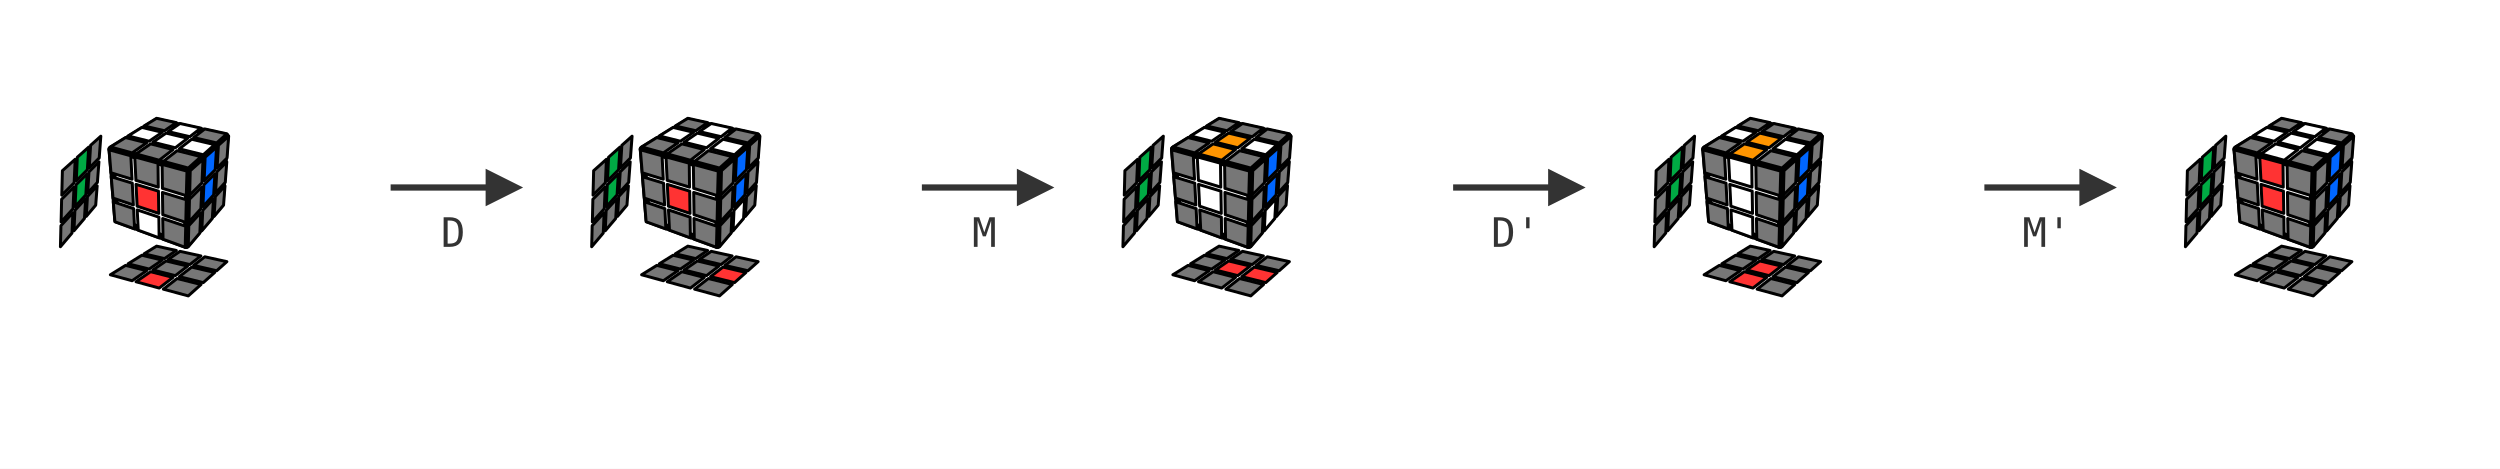
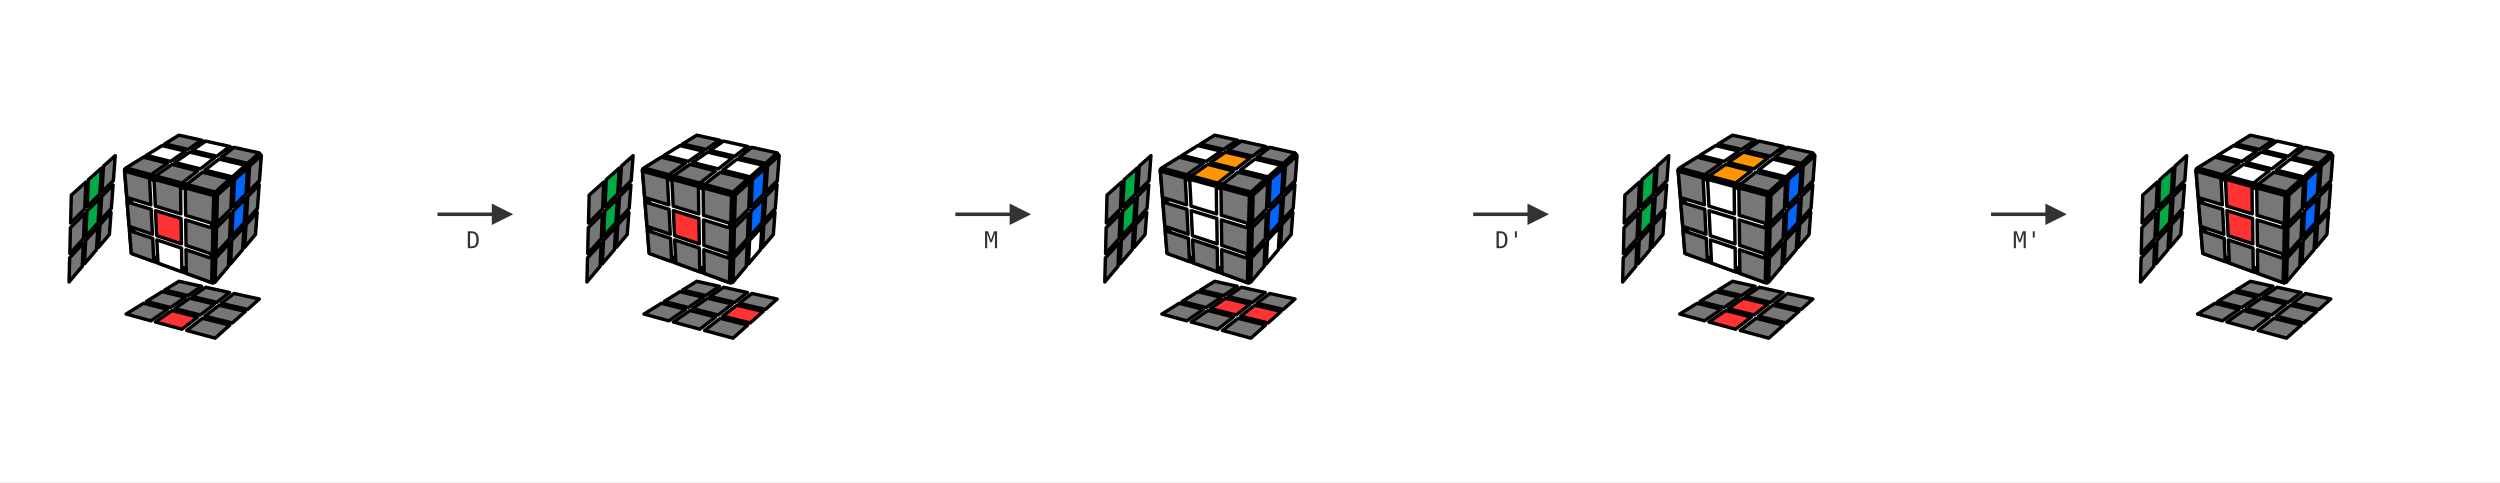
- <svg xmlns="http://www.w3.org/2000/svg" width="800" height="150" viewBox="0 0 800 150">
-   <rect fill="#FFFFFF" x="0" y="0" width="800" height="150" />
+ <svg xmlns="http://www.w3.org/2000/svg" width="1400" height="270" viewBox="0 0 1400 270">
+   <rect fill="#FFFFFF" x="0" y="0" width="1400" height="270" />
  <defs>
    <marker id="arrow" viewBox="0 0 10 10" refX="8" refY="5" markerWidth="6" markerHeight="6" orient="auto-start-reverse">
      <path d="M 0 0 L 10 5 L 0 10 z" fill="#333333" />
    </marker>
  </defs>
-   <g transform="translate(54.54545,57.27273) scale(27.27273)" style="stroke:#000000;stroke-width:0.035;stroke-linejoin:round;stroke-linecap:round">
+   <g transform="translate(109.0909,114.5455) scale(54.54545)" style="stroke:#000000;stroke-width:0.035;stroke-linejoin:round;stroke-linecap:round">
    <polygon fill="none" stroke="#000000" stroke-width="0.08" points="0.207,-0.103 0.654,-0.502 0.594,0.297 0.185,0.781" />
    <polygon fill="none" stroke="#000000" stroke-width="0.08" points="-0.161,-0.682 0.654,-0.502 0.207,-0.103 -0.699,-0.35" />
    <polygon fill="none" stroke="#000000" stroke-width="0.08" points="-0.699,-0.35 0.207,-0.103 0.185,0.781 -0.63,0.484" />
    <polygon fill="#777777" stroke="#000000" points="0.232,-0.097 0.382,-0.231 0.37,0.045 0.225,0.19" />
    <polygon fill="#0066FF" stroke="#000000" points="0.407,-0.255 0.541,-0.374 0.525,-0.108 0.395,0.022" />
    <polygon fill="#777777" stroke="#000000" points="0.563,-0.395 0.683,-0.502 0.664,-0.246 0.547,-0.129" />
    <polygon fill="#777777" stroke="#000000" points="0.223,0.238 0.368,0.093 0.357,0.35 0.217,0.504" />
    <polygon fill="#0066FF" stroke="#000000" points="0.392,0.068 0.522,-0.061 0.507,0.187 0.381,0.325" />
    <polygon fill="#777777" stroke="#000000" points="0.544,-0.084 0.661,-0.201 0.643,0.04 0.529,0.165" />
    <polygon fill="#777777" stroke="#000000" points="0.215,0.548 0.355,0.395 0.345,0.634 0.209,0.795" />
    <polygon fill="#777777" stroke="#000000" points="0.379,0.368 0.505,0.23 0.491,0.463 0.368,0.608" />
    <polygon fill="#777777" stroke="#000000" points="0.526,0.206 0.64,0.081 0.623,0.307 0.512,0.439" />
    <polygon fill="#777777" stroke="#000000" points="-0.163,-0.712 0.069,-0.661 -0.07,-0.566 -0.309,-0.622" />
    <polygon fill="#FFFFFF" stroke="#000000" points="0.112,-0.651 0.357,-0.597 0.227,-0.496 -0.027,-0.556" />
    <polygon fill="#777777" stroke="#000000" points="0.403,-0.587 0.662,-0.53 0.542,-0.423 0.272,-0.486" />
    <polygon fill="#FFFFFF" stroke="#000000" points="-0.336,-0.605 -0.096,-0.548 -0.25,-0.443 -0.497,-0.505" />
    <polygon fill="#FFFFFF" stroke="#000000" points="-0.052,-0.538 0.202,-0.478 0.057,-0.366 -0.206,-0.432" />
    <polygon fill="#FFFFFF" stroke="#000000" points="0.249,-0.466 0.519,-0.403 0.385,-0.284 0.104,-0.354" />
    <polygon fill="#777777" stroke="#000000" points="-0.527,-0.486 -0.279,-0.424 -0.45,-0.306 -0.705,-0.376" />
    <polygon fill="#777777" stroke="#000000" points="-0.233,-0.412 0.03,-0.345 -0.132,-0.22 -0.404,-0.294" />
    <polygon fill="#777777" stroke="#000000" points="0.078,-0.332 0.359,-0.262 0.209,-0.128 -0.083,-0.207" />
    <polygon fill="#777777" stroke="#000000" points="-0.72,-0.342 -0.465,-0.272 -0.451,0.003 -0.698,-0.073" />
    <polygon fill="#777777" stroke="#000000" points="-0.419,-0.259 -0.146,-0.185 -0.143,0.096 -0.405,0.016" />
    <polygon fill="#777777" stroke="#000000" points="-0.098,-0.171 0.194,-0.092 0.186,0.196 -0.094,0.11" />
    <polygon fill="#777777" stroke="#000000" points="-0.695,-0.026 -0.448,0.049 -0.435,0.305 -0.674,0.224" />
    <polygon fill="#FF3333" stroke="#000000" points="-0.404,0.063 -0.141,0.143 -0.137,0.404 -0.391,0.319" />
    <polygon fill="#777777" stroke="#000000" points="-0.094,0.158 0.186,0.244 0.18,0.51 -0.09,0.419" />
    <polygon fill="#777777" stroke="#000000" points="-0.671,0.268 -0.432,0.348 -0.421,0.586 -0.652,0.502" />
    <polygon fill="#FFFFFF" stroke="#000000" points="-0.39,0.363 -0.136,0.448 -0.133,0.691 -0.378,0.601" />
    <polygon fill="#777777" stroke="#000000" points="-0.091,0.464 0.179,0.555 0.173,0.802 -0.087,0.707" />
    <polygon fill="#777777" stroke="#000000" points="-1.268,-0.097 -1.118,-0.231 -1.13,0.045 -1.275,0.19" />
    <polygon fill="#00AA44" stroke="#000000" points="-1.093,-0.255 -0.959,-0.374 -0.975,-0.108 -1.105,0.022" />
    <polygon fill="#777777" stroke="#000000" points="-0.937,-0.395 -0.817,-0.502 -0.836,-0.246 -0.953,-0.129" />
    <polygon fill="#777777" stroke="#000000" points="-1.277,0.238 -1.132,0.093 -1.143,0.35 -1.283,0.504" />
    <polygon fill="#00AA44" stroke="#000000" points="-1.108,0.068 -0.978,-0.061 -0.993,0.187 -1.119,0.325" />
    <polygon fill="#777777" stroke="#000000" points="-0.956,-0.084 -0.839,-0.201 -0.857,0.04 -0.971,0.165" />
    <polygon fill="#777777" stroke="#000000" points="-1.285,0.548 -1.145,0.395 -1.155,0.634 -1.291,0.795" />
    <polygon fill="#777777" stroke="#000000" points="-1.121,0.368 -0.995,0.23 -1.009,0.463 -1.132,0.608" />
    <polygon fill="#777777" stroke="#000000" points="-0.974,0.206 -0.86,0.081 -0.877,0.307 -0.988,0.439" />
    <polygon fill="#777777" stroke="#000000" points="-0.163,0.788 0.069,0.839 -0.07,0.934 -0.309,0.878" />
    <polygon fill="#777777" stroke="#000000" points="0.112,0.849 0.357,0.903 0.227,1.004 -0.027,0.944" />
    <polygon fill="#777777" stroke="#000000" points="0.403,0.913 0.662,0.97 0.542,1.077 0.272,1.014" />
    <polygon fill="#777777" stroke="#000000" points="-0.336,0.895 -0.096,0.952 -0.25,1.057 -0.497,0.995" />
    <polygon fill="#777777" stroke="#000000" points="-0.052,0.962 0.202,1.022 0.057,1.134 -0.206,1.068" />
    <polygon fill="#777777" stroke="#000000" points="0.249,1.034 0.519,1.097 0.385,1.216 0.104,1.146" />
    <polygon fill="#777777" stroke="#000000" points="-0.527,1.014 -0.279,1.076 -0.45,1.194 -0.705,1.124" />
    <polygon fill="#FF3333" stroke="#000000" points="-0.233,1.088 0.03,1.155 -0.132,1.28 -0.404,1.206" />
    <polygon fill="#777777" stroke="#000000" points="0.078,1.168 0.359,1.238 0.209,1.372 -0.083,1.293" />
  </g>
-   <line x1="125" y1="60.0" x2="165" y2="60.0" stroke="#333333" stroke-width="2" marker-end="url(#arrow)" />
-   <text x="145.0" y="79.0" text-anchor="middle" font-family="monospace" font-size="13" fill="#333333">D</text>
-   <g transform="translate(224.5455,57.27273) scale(27.27273)" style="stroke:#000000;stroke-width:0.035;stroke-linejoin:round;stroke-linecap:round">
+   <line x1="245" y1="120.0" x2="285" y2="120.0" stroke="#333333" stroke-width="2" marker-end="url(#arrow)" />
+   <text x="265.0" y="139.0" text-anchor="middle" font-family="monospace" font-size="13" fill="#333333">D</text>
+   <g transform="translate(399.0909,114.5455) scale(54.54545)" style="stroke:#000000;stroke-width:0.035;stroke-linejoin:round;stroke-linecap:round">
    <polygon fill="none" stroke="#000000" stroke-width="0.08" points="0.207,-0.103 0.654,-0.502 0.594,0.297 0.185,0.781" />
    <polygon fill="none" stroke="#000000" stroke-width="0.08" points="-0.161,-0.682 0.654,-0.502 0.207,-0.103 -0.699,-0.35" />
    <polygon fill="none" stroke="#000000" stroke-width="0.08" points="-0.699,-0.35 0.207,-0.103 0.185,0.781 -0.63,0.484" />
    <polygon fill="#777777" stroke="#000000" points="0.232,-0.097 0.382,-0.231 0.37,0.045 0.225,0.19" />
    <polygon fill="#0066FF" stroke="#000000" points="0.407,-0.255 0.541,-0.374 0.525,-0.108 0.395,0.022" />
    <polygon fill="#777777" stroke="#000000" points="0.563,-0.395 0.683,-0.502 0.664,-0.246 0.547,-0.129" />
    <polygon fill="#777777" stroke="#000000" points="0.223,0.238 0.368,0.093 0.357,0.35 0.217,0.504" />
    <polygon fill="#0066FF" stroke="#000000" points="0.392,0.068 0.522,-0.061 0.507,0.187 0.381,0.325" />
    <polygon fill="#777777" stroke="#000000" points="0.544,-0.084 0.661,-0.201 0.643,0.04 0.529,0.165" />
    <polygon fill="#777777" stroke="#000000" points="0.215,0.548 0.355,0.395 0.345,0.634 0.209,0.795" />
    <polygon fill="#FFFFFF" stroke="#000000" points="0.379,0.368 0.505,0.23 0.491,0.463 0.368,0.608" />
    <polygon fill="#777777" stroke="#000000" points="0.526,0.206 0.64,0.081 0.623,0.307 0.512,0.439" />
    <polygon fill="#777777" stroke="#000000" points="-0.163,-0.712 0.069,-0.661 -0.07,-0.566 -0.309,-0.622" />
    <polygon fill="#FFFFFF" stroke="#000000" points="0.112,-0.651 0.357,-0.597 0.227,-0.496 -0.027,-0.556" />
    <polygon fill="#777777" stroke="#000000" points="0.403,-0.587 0.662,-0.53 0.542,-0.423 0.272,-0.486" />
    <polygon fill="#FFFFFF" stroke="#000000" points="-0.336,-0.605 -0.096,-0.548 -0.25,-0.443 -0.497,-0.505" />
    <polygon fill="#FFFFFF" stroke="#000000" points="-0.052,-0.538 0.202,-0.478 0.057,-0.366 -0.206,-0.432" />
    <polygon fill="#FFFFFF" stroke="#000000" points="0.249,-0.466 0.519,-0.403 0.385,-0.284 0.104,-0.354" />
    <polygon fill="#777777" stroke="#000000" points="-0.527,-0.486 -0.279,-0.424 -0.45,-0.306 -0.705,-0.376" />
    <polygon fill="#777777" stroke="#000000" points="-0.233,-0.412 0.03,-0.345 -0.132,-0.22 -0.404,-0.294" />
    <polygon fill="#777777" stroke="#000000" points="0.078,-0.332 0.359,-0.262 0.209,-0.128 -0.083,-0.207" />
    <polygon fill="#777777" stroke="#000000" points="-0.72,-0.342 -0.465,-0.272 -0.451,0.003 -0.698,-0.073" />
    <polygon fill="#777777" stroke="#000000" points="-0.419,-0.259 -0.146,-0.185 -0.143,0.096 -0.405,0.016" />
    <polygon fill="#777777" stroke="#000000" points="-0.098,-0.171 0.194,-0.092 0.186,0.196 -0.094,0.11" />
    <polygon fill="#777777" stroke="#000000" points="-0.695,-0.026 -0.448,0.049 -0.435,0.305 -0.674,0.224" />
    <polygon fill="#FF3333" stroke="#000000" points="-0.404,0.063 -0.141,0.143 -0.137,0.404 -0.391,0.319" />
    <polygon fill="#777777" stroke="#000000" points="-0.094,0.158 0.186,0.244 0.18,0.51 -0.09,0.419" />
    <polygon fill="#777777" stroke="#000000" points="-0.671,0.268 -0.432,0.348 -0.421,0.586 -0.652,0.502" />
    <polygon fill="#777777" stroke="#000000" points="-0.39,0.363 -0.136,0.448 -0.133,0.691 -0.378,0.601" />
    <polygon fill="#777777" stroke="#000000" points="-0.091,0.464 0.179,0.555 0.173,0.802 -0.087,0.707" />
    <polygon fill="#777777" stroke="#000000" points="-1.268,-0.097 -1.118,-0.231 -1.13,0.045 -1.275,0.19" />
    <polygon fill="#00AA44" stroke="#000000" points="-1.093,-0.255 -0.959,-0.374 -0.975,-0.108 -1.105,0.022" />
    <polygon fill="#777777" stroke="#000000" points="-0.937,-0.395 -0.817,-0.502 -0.836,-0.246 -0.953,-0.129" />
    <polygon fill="#777777" stroke="#000000" points="-1.277,0.238 -1.132,0.093 -1.143,0.35 -1.283,0.504" />
    <polygon fill="#00AA44" stroke="#000000" points="-1.108,0.068 -0.978,-0.061 -0.993,0.187 -1.119,0.325" />
    <polygon fill="#777777" stroke="#000000" points="-0.956,-0.084 -0.839,-0.201 -0.857,0.04 -0.971,0.165" />
    <polygon fill="#777777" stroke="#000000" points="-1.285,0.548 -1.145,0.395 -1.155,0.634 -1.291,0.795" />
    <polygon fill="#777777" stroke="#000000" points="-1.121,0.368 -0.995,0.23 -1.009,0.463 -1.132,0.608" />
    <polygon fill="#777777" stroke="#000000" points="-0.974,0.206 -0.86,0.081 -0.877,0.307 -0.988,0.439" />
    <polygon fill="#777777" stroke="#000000" points="-0.163,0.788 0.069,0.839 -0.07,0.934 -0.309,0.878" />
    <polygon fill="#777777" stroke="#000000" points="0.112,0.849 0.357,0.903 0.227,1.004 -0.027,0.944" />
    <polygon fill="#777777" stroke="#000000" points="0.403,0.913 0.662,0.97 0.542,1.077 0.272,1.014" />
    <polygon fill="#777777" stroke="#000000" points="-0.336,0.895 -0.096,0.952 -0.25,1.057 -0.497,0.995" />
    <polygon fill="#777777" stroke="#000000" points="-0.052,0.962 0.202,1.022 0.057,1.134 -0.206,1.068" />
    <polygon fill="#FF3333" stroke="#000000" points="0.249,1.034 0.519,1.097 0.385,1.216 0.104,1.146" />
    <polygon fill="#777777" stroke="#000000" points="-0.527,1.014 -0.279,1.076 -0.45,1.194 -0.705,1.124" />
    <polygon fill="#777777" stroke="#000000" points="-0.233,1.088 0.03,1.155 -0.132,1.28 -0.404,1.206" />
    <polygon fill="#777777" stroke="#000000" points="0.078,1.168 0.359,1.238 0.209,1.372 -0.083,1.293" />
  </g>
-   <line x1="295" y1="60.0" x2="335" y2="60.0" stroke="#333333" stroke-width="2" marker-end="url(#arrow)" />
-   <text x="315.0" y="79.0" text-anchor="middle" font-family="monospace" font-size="13" fill="#333333">M</text>
-   <g transform="translate(394.5455,57.27273) scale(27.27273)" style="stroke:#000000;stroke-width:0.035;stroke-linejoin:round;stroke-linecap:round">
+   <line x1="535" y1="120.0" x2="575" y2="120.0" stroke="#333333" stroke-width="2" marker-end="url(#arrow)" />
+   <text x="555.0" y="139.0" text-anchor="middle" font-family="monospace" font-size="13" fill="#333333">M</text>
+   <g transform="translate(689.0909,114.5455) scale(54.54545)" style="stroke:#000000;stroke-width:0.035;stroke-linejoin:round;stroke-linecap:round">
    <polygon fill="none" stroke="#000000" stroke-width="0.08" points="0.207,-0.103 0.654,-0.502 0.594,0.297 0.185,0.781" />
    <polygon fill="none" stroke="#000000" stroke-width="0.08" points="-0.161,-0.682 0.654,-0.502 0.207,-0.103 -0.699,-0.35" />
    <polygon fill="none" stroke="#000000" stroke-width="0.08" points="-0.699,-0.35 0.207,-0.103 0.185,0.781 -0.63,0.484" />
    <polygon fill="#777777" stroke="#000000" points="0.232,-0.097 0.382,-0.231 0.37,0.045 0.225,0.19" />
    <polygon fill="#0066FF" stroke="#000000" points="0.407,-0.255 0.541,-0.374 0.525,-0.108 0.395,0.022" />
    <polygon fill="#777777" stroke="#000000" points="0.563,-0.395 0.683,-0.502 0.664,-0.246 0.547,-0.129" />
    <polygon fill="#777777" stroke="#000000" points="0.223,0.238 0.368,0.093 0.357,0.35 0.217,0.504" />
    <polygon fill="#0066FF" stroke="#000000" points="0.392,0.068 0.522,-0.061 0.507,0.187 0.381,0.325" />
    <polygon fill="#777777" stroke="#000000" points="0.544,-0.084 0.661,-0.201 0.643,0.04 0.529,0.165" />
    <polygon fill="#777777" stroke="#000000" points="0.215,0.548 0.355,0.395 0.345,0.634 0.209,0.795" />
    <polygon fill="#FFFFFF" stroke="#000000" points="0.379,0.368 0.505,0.23 0.491,0.463 0.368,0.608" />
    <polygon fill="#777777" stroke="#000000" points="0.526,0.206 0.64,0.081 0.623,0.307 0.512,0.439" />
    <polygon fill="#777777" stroke="#000000" points="-0.163,-0.712 0.069,-0.661 -0.07,-0.566 -0.309,-0.622" />
    <polygon fill="#777777" stroke="#000000" points="0.112,-0.651 0.357,-0.597 0.227,-0.496 -0.027,-0.556" />
    <polygon fill="#777777" stroke="#000000" points="0.403,-0.587 0.662,-0.53 0.542,-0.423 0.272,-0.486" />
    <polygon fill="#FFFFFF" stroke="#000000" points="-0.336,-0.605 -0.096,-0.548 -0.25,-0.443 -0.497,-0.505" />
    <polygon fill="#FF9500" stroke="#000000" points="-0.052,-0.538 0.202,-0.478 0.057,-0.366 -0.206,-0.432" />
    <polygon fill="#FFFFFF" stroke="#000000" points="0.249,-0.466 0.519,-0.403 0.385,-0.284 0.104,-0.354" />
    <polygon fill="#777777" stroke="#000000" points="-0.527,-0.486 -0.279,-0.424 -0.45,-0.306 -0.705,-0.376" />
    <polygon fill="#FF9500" stroke="#000000" points="-0.233,-0.412 0.03,-0.345 -0.132,-0.22 -0.404,-0.294" />
    <polygon fill="#777777" stroke="#000000" points="0.078,-0.332 0.359,-0.262 0.209,-0.128 -0.083,-0.207" />
    <polygon fill="#777777" stroke="#000000" points="-0.72,-0.342 -0.465,-0.272 -0.451,0.003 -0.698,-0.073" />
    <polygon fill="#FFFFFF" stroke="#000000" points="-0.419,-0.259 -0.146,-0.185 -0.143,0.096 -0.405,0.016" />
    <polygon fill="#777777" stroke="#000000" points="-0.098,-0.171 0.194,-0.092 0.186,0.196 -0.094,0.11" />
    <polygon fill="#777777" stroke="#000000" points="-0.695,-0.026 -0.448,0.049 -0.435,0.305 -0.674,0.224" />
    <polygon fill="#FFFFFF" stroke="#000000" points="-0.404,0.063 -0.141,0.143 -0.137,0.404 -0.391,0.319" />
    <polygon fill="#777777" stroke="#000000" points="-0.094,0.158 0.186,0.244 0.18,0.51 -0.09,0.419" />
    <polygon fill="#777777" stroke="#000000" points="-0.671,0.268 -0.432,0.348 -0.421,0.586 -0.652,0.502" />
    <polygon fill="#777777" stroke="#000000" points="-0.39,0.363 -0.136,0.448 -0.133,0.691 -0.378,0.601" />
    <polygon fill="#777777" stroke="#000000" points="-0.091,0.464 0.179,0.555 0.173,0.802 -0.087,0.707" />
    <polygon fill="#777777" stroke="#000000" points="-1.268,-0.097 -1.118,-0.231 -1.13,0.045 -1.275,0.19" />
    <polygon fill="#00AA44" stroke="#000000" points="-1.093,-0.255 -0.959,-0.374 -0.975,-0.108 -1.105,0.022" />
    <polygon fill="#777777" stroke="#000000" points="-0.937,-0.395 -0.817,-0.502 -0.836,-0.246 -0.953,-0.129" />
    <polygon fill="#777777" stroke="#000000" points="-1.277,0.238 -1.132,0.093 -1.143,0.35 -1.283,0.504" />
    <polygon fill="#00AA44" stroke="#000000" points="-1.108,0.068 -0.978,-0.061 -0.993,0.187 -1.119,0.325" />
    <polygon fill="#777777" stroke="#000000" points="-0.956,-0.084 -0.839,-0.201 -0.857,0.04 -0.971,0.165" />
    <polygon fill="#777777" stroke="#000000" points="-1.285,0.548 -1.145,0.395 -1.155,0.634 -1.291,0.795" />
    <polygon fill="#777777" stroke="#000000" points="-1.121,0.368 -0.995,0.23 -1.009,0.463 -1.132,0.608" />
    <polygon fill="#777777" stroke="#000000" points="-0.974,0.206 -0.86,0.081 -0.877,0.307 -0.988,0.439" />
    <polygon fill="#777777" stroke="#000000" points="-0.163,0.788 0.069,0.839 -0.07,0.934 -0.309,0.878" />
    <polygon fill="#777777" stroke="#000000" points="0.112,0.849 0.357,0.903 0.227,1.004 -0.027,0.944" />
    <polygon fill="#777777" stroke="#000000" points="0.403,0.913 0.662,0.97 0.542,1.077 0.272,1.014" />
    <polygon fill="#777777" stroke="#000000" points="-0.336,0.895 -0.096,0.952 -0.25,1.057 -0.497,0.995" />
    <polygon fill="#FF3333" stroke="#000000" points="-0.052,0.962 0.202,1.022 0.057,1.134 -0.206,1.068" />
    <polygon fill="#FF3333" stroke="#000000" points="0.249,1.034 0.519,1.097 0.385,1.216 0.104,1.146" />
    <polygon fill="#777777" stroke="#000000" points="-0.527,1.014 -0.279,1.076 -0.45,1.194 -0.705,1.124" />
    <polygon fill="#777777" stroke="#000000" points="-0.233,1.088 0.03,1.155 -0.132,1.28 -0.404,1.206" />
    <polygon fill="#777777" stroke="#000000" points="0.078,1.168 0.359,1.238 0.209,1.372 -0.083,1.293" />
  </g>
-   <line x1="465" y1="60.0" x2="505" y2="60.0" stroke="#333333" stroke-width="2" marker-end="url(#arrow)" />
-   <text x="485.0" y="79.0" text-anchor="middle" font-family="monospace" font-size="13" fill="#333333">D'</text>
-   <g transform="translate(564.5455,57.27273) scale(27.27273)" style="stroke:#000000;stroke-width:0.035;stroke-linejoin:round;stroke-linecap:round">
+   <line x1="825" y1="120.0" x2="865" y2="120.0" stroke="#333333" stroke-width="2" marker-end="url(#arrow)" />
+   <text x="845.0" y="139.0" text-anchor="middle" font-family="monospace" font-size="13" fill="#333333">D'</text>
+   <g transform="translate(979.0909,114.5455) scale(54.54545)" style="stroke:#000000;stroke-width:0.035;stroke-linejoin:round;stroke-linecap:round">
    <polygon fill="none" stroke="#000000" stroke-width="0.08" points="0.207,-0.103 0.654,-0.502 0.594,0.297 0.185,0.781" />
    <polygon fill="none" stroke="#000000" stroke-width="0.08" points="-0.161,-0.682 0.654,-0.502 0.207,-0.103 -0.699,-0.35" />
    <polygon fill="none" stroke="#000000" stroke-width="0.08" points="-0.699,-0.35 0.207,-0.103 0.185,0.781 -0.63,0.484" />
    <polygon fill="#777777" stroke="#000000" points="0.232,-0.097 0.382,-0.231 0.37,0.045 0.225,0.19" />
    <polygon fill="#0066FF" stroke="#000000" points="0.407,-0.255 0.541,-0.374 0.525,-0.108 0.395,0.022" />
    <polygon fill="#777777" stroke="#000000" points="0.563,-0.395 0.683,-0.502 0.664,-0.246 0.547,-0.129" />
    <polygon fill="#777777" stroke="#000000" points="0.223,0.238 0.368,0.093 0.357,0.35 0.217,0.504" />
    <polygon fill="#0066FF" stroke="#000000" points="0.392,0.068 0.522,-0.061 0.507,0.187 0.381,0.325" />
    <polygon fill="#777777" stroke="#000000" points="0.544,-0.084 0.661,-0.201 0.643,0.04 0.529,0.165" />
    <polygon fill="#777777" stroke="#000000" points="0.215,0.548 0.355,0.395 0.345,0.634 0.209,0.795" />
    <polygon fill="#777777" stroke="#000000" points="0.379,0.368 0.505,0.23 0.491,0.463 0.368,0.608" />
    <polygon fill="#777777" stroke="#000000" points="0.526,0.206 0.64,0.081 0.623,0.307 0.512,0.439" />
    <polygon fill="#777777" stroke="#000000" points="-0.163,-0.712 0.069,-0.661 -0.07,-0.566 -0.309,-0.622" />
    <polygon fill="#777777" stroke="#000000" points="0.112,-0.651 0.357,-0.597 0.227,-0.496 -0.027,-0.556" />
    <polygon fill="#777777" stroke="#000000" points="0.403,-0.587 0.662,-0.53 0.542,-0.423 0.272,-0.486" />
    <polygon fill="#FFFFFF" stroke="#000000" points="-0.336,-0.605 -0.096,-0.548 -0.25,-0.443 -0.497,-0.505" />
    <polygon fill="#FF9500" stroke="#000000" points="-0.052,-0.538 0.202,-0.478 0.057,-0.366 -0.206,-0.432" />
    <polygon fill="#FFFFFF" stroke="#000000" points="0.249,-0.466 0.519,-0.403 0.385,-0.284 0.104,-0.354" />
    <polygon fill="#777777" stroke="#000000" points="-0.527,-0.486 -0.279,-0.424 -0.45,-0.306 -0.705,-0.376" />
    <polygon fill="#FF9500" stroke="#000000" points="-0.233,-0.412 0.03,-0.345 -0.132,-0.22 -0.404,-0.294" />
    <polygon fill="#777777" stroke="#000000" points="0.078,-0.332 0.359,-0.262 0.209,-0.128 -0.083,-0.207" />
    <polygon fill="#777777" stroke="#000000" points="-0.72,-0.342 -0.465,-0.272 -0.451,0.003 -0.698,-0.073" />
    <polygon fill="#FFFFFF" stroke="#000000" points="-0.419,-0.259 -0.146,-0.185 -0.143,0.096 -0.405,0.016" />
    <polygon fill="#777777" stroke="#000000" points="-0.098,-0.171 0.194,-0.092 0.186,0.196 -0.094,0.11" />
    <polygon fill="#777777" stroke="#000000" points="-0.695,-0.026 -0.448,0.049 -0.435,0.305 -0.674,0.224" />
    <polygon fill="#FFFFFF" stroke="#000000" points="-0.404,0.063 -0.141,0.143 -0.137,0.404 -0.391,0.319" />
    <polygon fill="#777777" stroke="#000000" points="-0.094,0.158 0.186,0.244 0.18,0.51 -0.09,0.419" />
    <polygon fill="#777777" stroke="#000000" points="-0.671,0.268 -0.432,0.348 -0.421,0.586 -0.652,0.502" />
    <polygon fill="#FFFFFF" stroke="#000000" points="-0.39,0.363 -0.136,0.448 -0.133,0.691 -0.378,0.601" />
    <polygon fill="#777777" stroke="#000000" points="-0.091,0.464 0.179,0.555 0.173,0.802 -0.087,0.707" />
    <polygon fill="#777777" stroke="#000000" points="-1.268,-0.097 -1.118,-0.231 -1.13,0.045 -1.275,0.19" />
    <polygon fill="#00AA44" stroke="#000000" points="-1.093,-0.255 -0.959,-0.374 -0.975,-0.108 -1.105,0.022" />
    <polygon fill="#777777" stroke="#000000" points="-0.937,-0.395 -0.817,-0.502 -0.836,-0.246 -0.953,-0.129" />
    <polygon fill="#777777" stroke="#000000" points="-1.277,0.238 -1.132,0.093 -1.143,0.35 -1.283,0.504" />
    <polygon fill="#00AA44" stroke="#000000" points="-1.108,0.068 -0.978,-0.061 -0.993,0.187 -1.119,0.325" />
    <polygon fill="#777777" stroke="#000000" points="-0.956,-0.084 -0.839,-0.201 -0.857,0.04 -0.971,0.165" />
    <polygon fill="#777777" stroke="#000000" points="-1.285,0.548 -1.145,0.395 -1.155,0.634 -1.291,0.795" />
    <polygon fill="#777777" stroke="#000000" points="-1.121,0.368 -0.995,0.23 -1.009,0.463 -1.132,0.608" />
    <polygon fill="#777777" stroke="#000000" points="-0.974,0.206 -0.86,0.081 -0.877,0.307 -0.988,0.439" />
    <polygon fill="#777777" stroke="#000000" points="-0.163,0.788 0.069,0.839 -0.07,0.934 -0.309,0.878" />
    <polygon fill="#777777" stroke="#000000" points="0.112,0.849 0.357,0.903 0.227,1.004 -0.027,0.944" />
    <polygon fill="#777777" stroke="#000000" points="0.403,0.913 0.662,0.97 0.542,1.077 0.272,1.014" />
    <polygon fill="#777777" stroke="#000000" points="-0.336,0.895 -0.096,0.952 -0.25,1.057 -0.497,0.995" />
    <polygon fill="#FF3333" stroke="#000000" points="-0.052,0.962 0.202,1.022 0.057,1.134 -0.206,1.068" />
    <polygon fill="#777777" stroke="#000000" points="0.249,1.034 0.519,1.097 0.385,1.216 0.104,1.146" />
    <polygon fill="#777777" stroke="#000000" points="-0.527,1.014 -0.279,1.076 -0.45,1.194 -0.705,1.124" />
    <polygon fill="#FF3333" stroke="#000000" points="-0.233,1.088 0.03,1.155 -0.132,1.28 -0.404,1.206" />
    <polygon fill="#777777" stroke="#000000" points="0.078,1.168 0.359,1.238 0.209,1.372 -0.083,1.293" />
  </g>
-   <line x1="635" y1="60.0" x2="675" y2="60.0" stroke="#333333" stroke-width="2" marker-end="url(#arrow)" />
-   <text x="655.0" y="79.0" text-anchor="middle" font-family="monospace" font-size="13" fill="#333333">M'</text>
-   <g transform="translate(734.5455,57.27273) scale(27.27273)" style="stroke:#000000;stroke-width:0.035;stroke-linejoin:round;stroke-linecap:round">
+   <line x1="1115" y1="120.0" x2="1155" y2="120.0" stroke="#333333" stroke-width="2" marker-end="url(#arrow)" />
+   <text x="1135.0" y="139.0" text-anchor="middle" font-family="monospace" font-size="13" fill="#333333">M'</text>
+   <g transform="translate(1269.091,114.5455) scale(54.54545)" style="stroke:#000000;stroke-width:0.035;stroke-linejoin:round;stroke-linecap:round">
    <polygon fill="none" stroke="#000000" stroke-width="0.08" points="0.207,-0.103 0.654,-0.502 0.594,0.297 0.185,0.781" />
    <polygon fill="none" stroke="#000000" stroke-width="0.08" points="-0.161,-0.682 0.654,-0.502 0.207,-0.103 -0.699,-0.35" />
    <polygon fill="none" stroke="#000000" stroke-width="0.08" points="-0.699,-0.35 0.207,-0.103 0.185,0.781 -0.63,0.484" />
    <polygon fill="#777777" stroke="#000000" points="0.232,-0.097 0.382,-0.231 0.37,0.045 0.225,0.19" />
    <polygon fill="#0066FF" stroke="#000000" points="0.407,-0.255 0.541,-0.374 0.525,-0.108 0.395,0.022" />
    <polygon fill="#777777" stroke="#000000" points="0.563,-0.395 0.683,-0.502 0.664,-0.246 0.547,-0.129" />
    <polygon fill="#777777" stroke="#000000" points="0.223,0.238 0.368,0.093 0.357,0.35 0.217,0.504" />
    <polygon fill="#0066FF" stroke="#000000" points="0.392,0.068 0.522,-0.061 0.507,0.187 0.381,0.325" />
    <polygon fill="#777777" stroke="#000000" points="0.544,-0.084 0.661,-0.201 0.643,0.04 0.529,0.165" />
    <polygon fill="#777777" stroke="#000000" points="0.215,0.548 0.355,0.395 0.345,0.634 0.209,0.795" />
    <polygon fill="#777777" stroke="#000000" points="0.379,0.368 0.505,0.23 0.491,0.463 0.368,0.608" />
    <polygon fill="#777777" stroke="#000000" points="0.526,0.206 0.64,0.081 0.623,0.307 0.512,0.439" />
    <polygon fill="#777777" stroke="#000000" points="-0.163,-0.712 0.069,-0.661 -0.07,-0.566 -0.309,-0.622" />
    <polygon fill="#FFFFFF" stroke="#000000" points="0.112,-0.651 0.357,-0.597 0.227,-0.496 -0.027,-0.556" />
    <polygon fill="#777777" stroke="#000000" points="0.403,-0.587 0.662,-0.53 0.542,-0.423 0.272,-0.486" />
    <polygon fill="#FFFFFF" stroke="#000000" points="-0.336,-0.605 -0.096,-0.548 -0.25,-0.443 -0.497,-0.505" />
    <polygon fill="#FFFFFF" stroke="#000000" points="-0.052,-0.538 0.202,-0.478 0.057,-0.366 -0.206,-0.432" />
    <polygon fill="#FFFFFF" stroke="#000000" points="0.249,-0.466 0.519,-0.403 0.385,-0.284 0.104,-0.354" />
    <polygon fill="#777777" stroke="#000000" points="-0.527,-0.486 -0.279,-0.424 -0.45,-0.306 -0.705,-0.376" />
    <polygon fill="#FFFFFF" stroke="#000000" points="-0.233,-0.412 0.03,-0.345 -0.132,-0.22 -0.404,-0.294" />
    <polygon fill="#777777" stroke="#000000" points="0.078,-0.332 0.359,-0.262 0.209,-0.128 -0.083,-0.207" />
    <polygon fill="#777777" stroke="#000000" points="-0.72,-0.342 -0.465,-0.272 -0.451,0.003 -0.698,-0.073" />
    <polygon fill="#FF3333" stroke="#000000" points="-0.419,-0.259 -0.146,-0.185 -0.143,0.096 -0.405,0.016" />
    <polygon fill="#777777" stroke="#000000" points="-0.098,-0.171 0.194,-0.092 0.186,0.196 -0.094,0.11" />
    <polygon fill="#777777" stroke="#000000" points="-0.695,-0.026 -0.448,0.049 -0.435,0.305 -0.674,0.224" />
    <polygon fill="#FF3333" stroke="#000000" points="-0.404,0.063 -0.141,0.143 -0.137,0.404 -0.391,0.319" />
    <polygon fill="#777777" stroke="#000000" points="-0.094,0.158 0.186,0.244 0.18,0.51 -0.09,0.419" />
    <polygon fill="#777777" stroke="#000000" points="-0.671,0.268 -0.432,0.348 -0.421,0.586 -0.652,0.502" />
    <polygon fill="#777777" stroke="#000000" points="-0.39,0.363 -0.136,0.448 -0.133,0.691 -0.378,0.601" />
    <polygon fill="#777777" stroke="#000000" points="-0.091,0.464 0.179,0.555 0.173,0.802 -0.087,0.707" />
    <polygon fill="#777777" stroke="#000000" points="-1.268,-0.097 -1.118,-0.231 -1.13,0.045 -1.275,0.19" />
    <polygon fill="#00AA44" stroke="#000000" points="-1.093,-0.255 -0.959,-0.374 -0.975,-0.108 -1.105,0.022" />
    <polygon fill="#777777" stroke="#000000" points="-0.937,-0.395 -0.817,-0.502 -0.836,-0.246 -0.953,-0.129" />
    <polygon fill="#777777" stroke="#000000" points="-1.277,0.238 -1.132,0.093 -1.143,0.35 -1.283,0.504" />
    <polygon fill="#00AA44" stroke="#000000" points="-1.108,0.068 -0.978,-0.061 -0.993,0.187 -1.119,0.325" />
    <polygon fill="#777777" stroke="#000000" points="-0.956,-0.084 -0.839,-0.201 -0.857,0.04 -0.971,0.165" />
    <polygon fill="#777777" stroke="#000000" points="-1.285,0.548 -1.145,0.395 -1.155,0.634 -1.291,0.795" />
    <polygon fill="#777777" stroke="#000000" points="-1.121,0.368 -0.995,0.23 -1.009,0.463 -1.132,0.608" />
    <polygon fill="#777777" stroke="#000000" points="-0.974,0.206 -0.86,0.081 -0.877,0.307 -0.988,0.439" />
    <polygon fill="#777777" stroke="#000000" points="-0.163,0.788 0.069,0.839 -0.07,0.934 -0.309,0.878" />
    <polygon fill="#777777" stroke="#000000" points="0.112,0.849 0.357,0.903 0.227,1.004 -0.027,0.944" />
    <polygon fill="#777777" stroke="#000000" points="0.403,0.913 0.662,0.97 0.542,1.077 0.272,1.014" />
    <polygon fill="#777777" stroke="#000000" points="-0.336,0.895 -0.096,0.952 -0.25,1.057 -0.497,0.995" />
    <polygon fill="#777777" stroke="#000000" points="-0.052,0.962 0.202,1.022 0.057,1.134 -0.206,1.068" />
    <polygon fill="#777777" stroke="#000000" points="0.249,1.034 0.519,1.097 0.385,1.216 0.104,1.146" />
    <polygon fill="#777777" stroke="#000000" points="-0.527,1.014 -0.279,1.076 -0.45,1.194 -0.705,1.124" />
    <polygon fill="#777777" stroke="#000000" points="-0.233,1.088 0.03,1.155 -0.132,1.28 -0.404,1.206" />
    <polygon fill="#777777" stroke="#000000" points="0.078,1.168 0.359,1.238 0.209,1.372 -0.083,1.293" />
  </g>
</svg>
